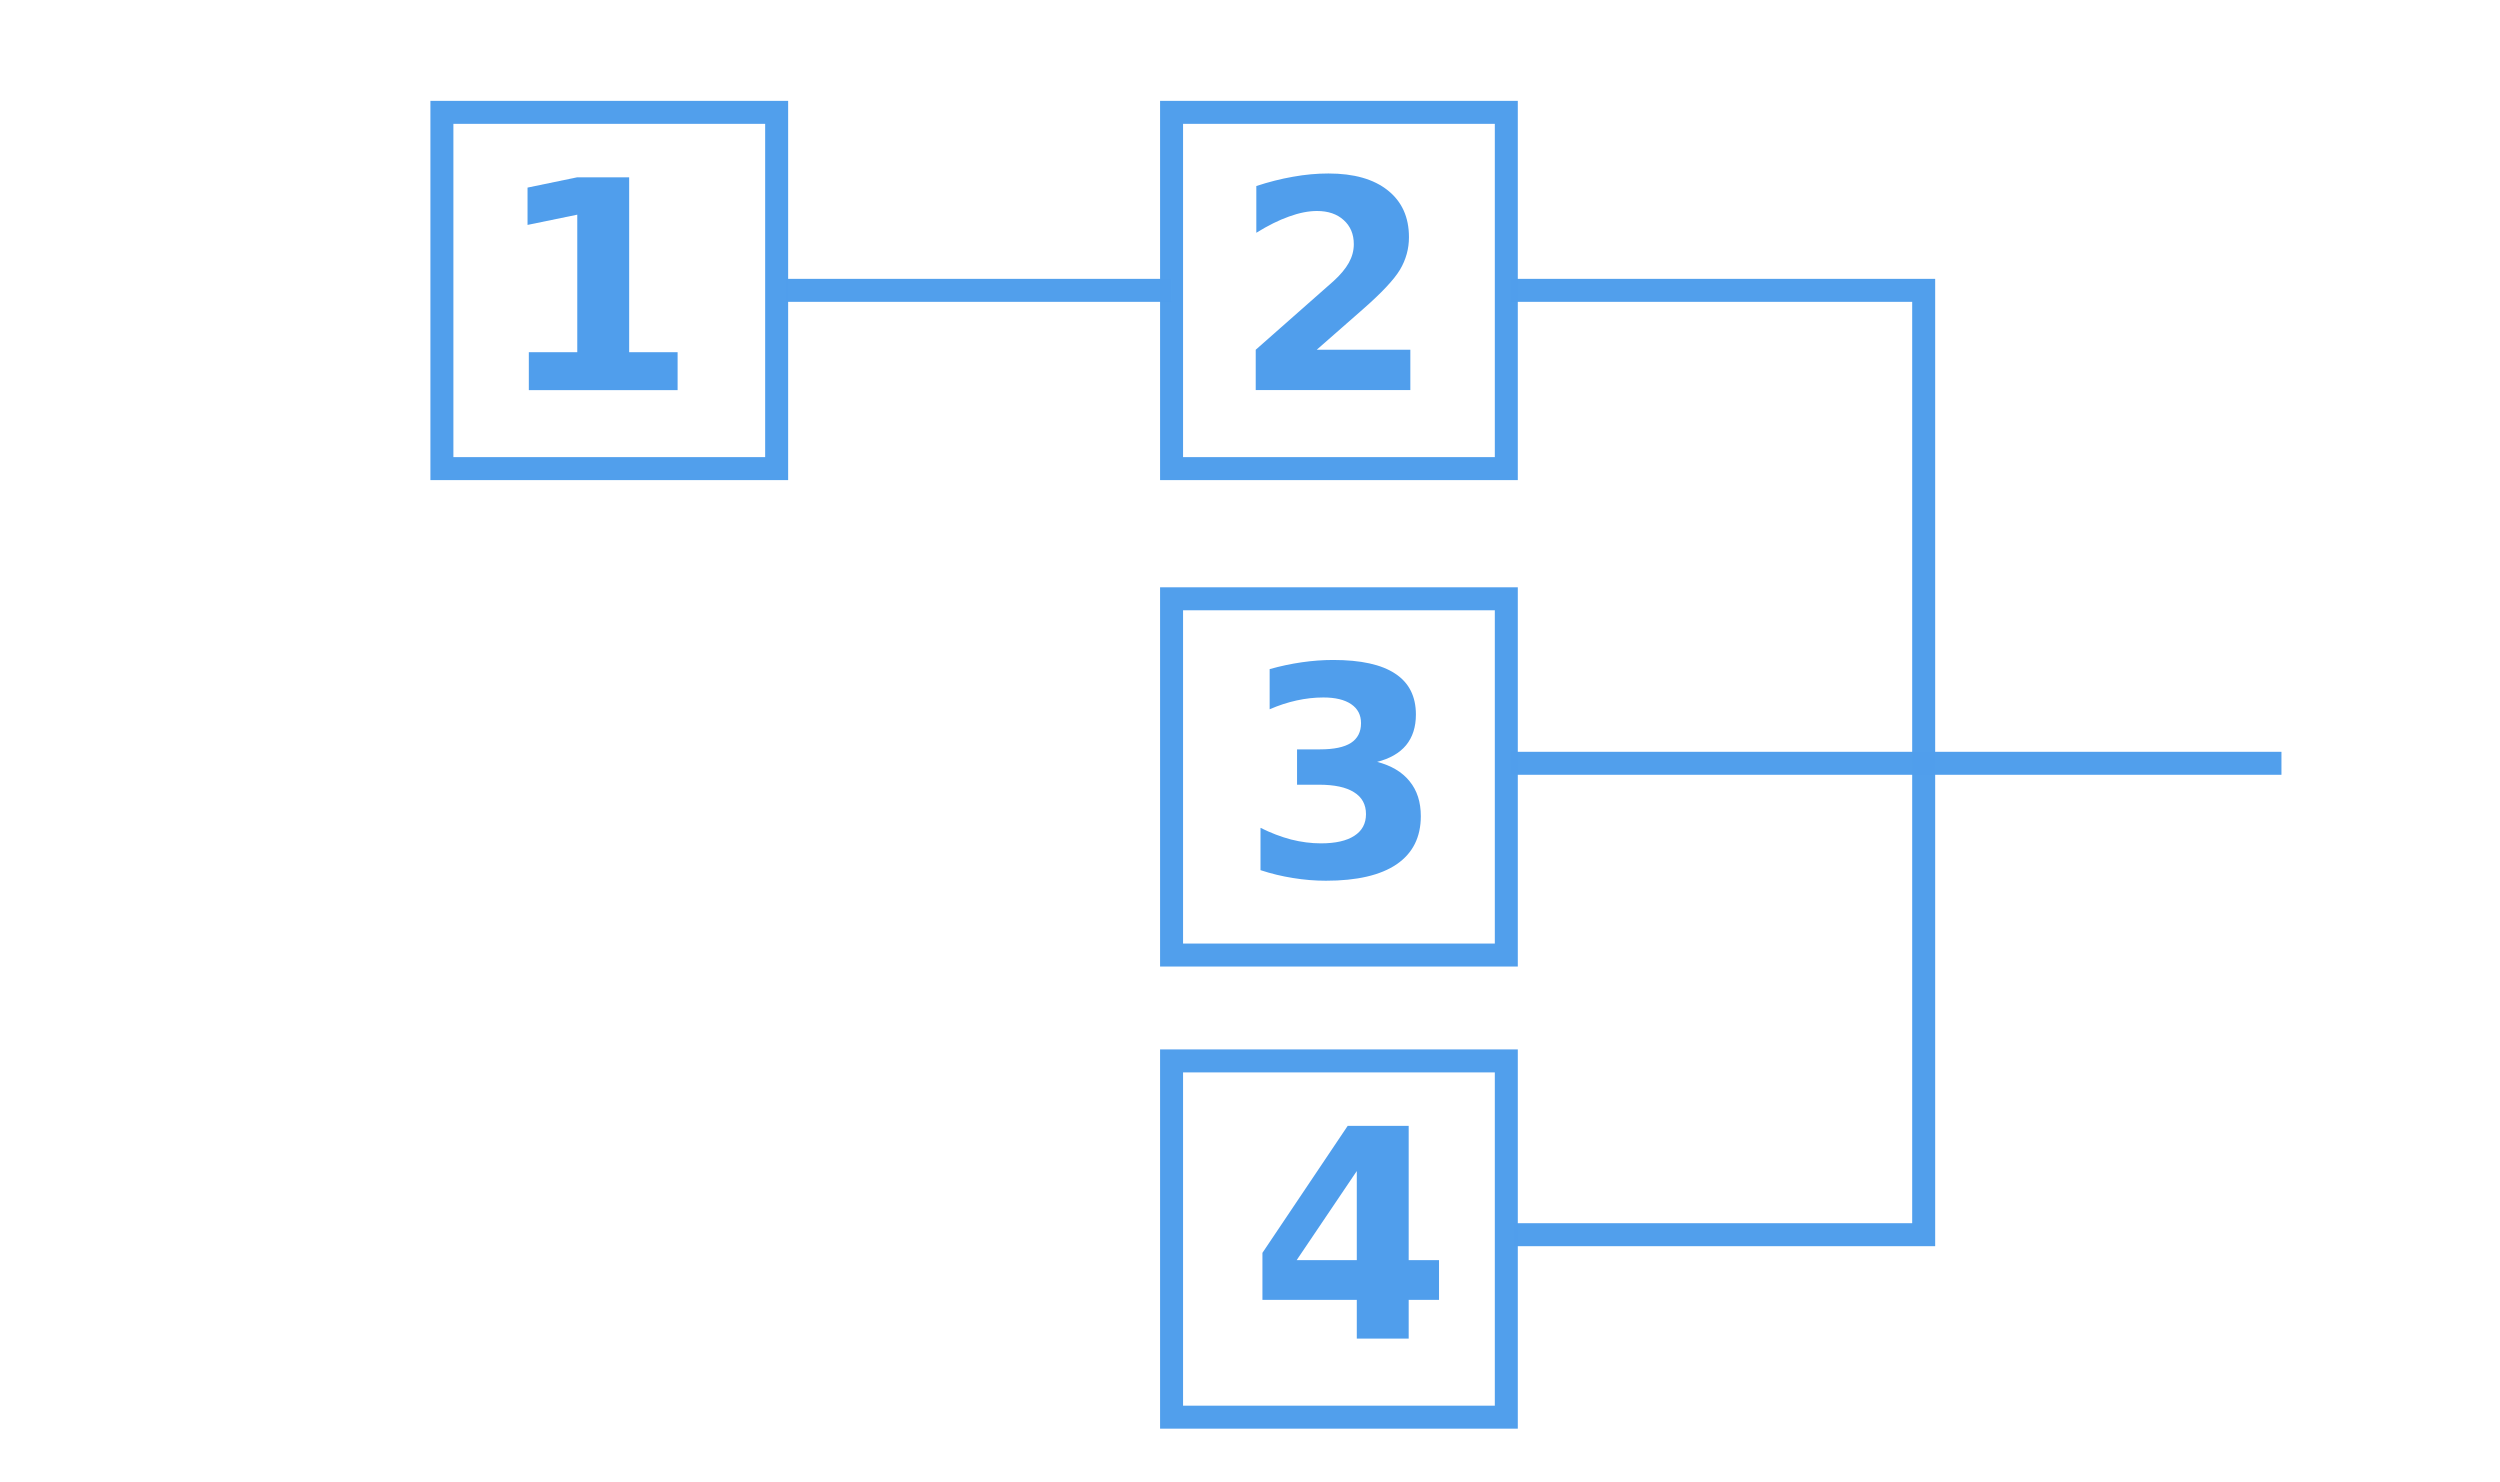
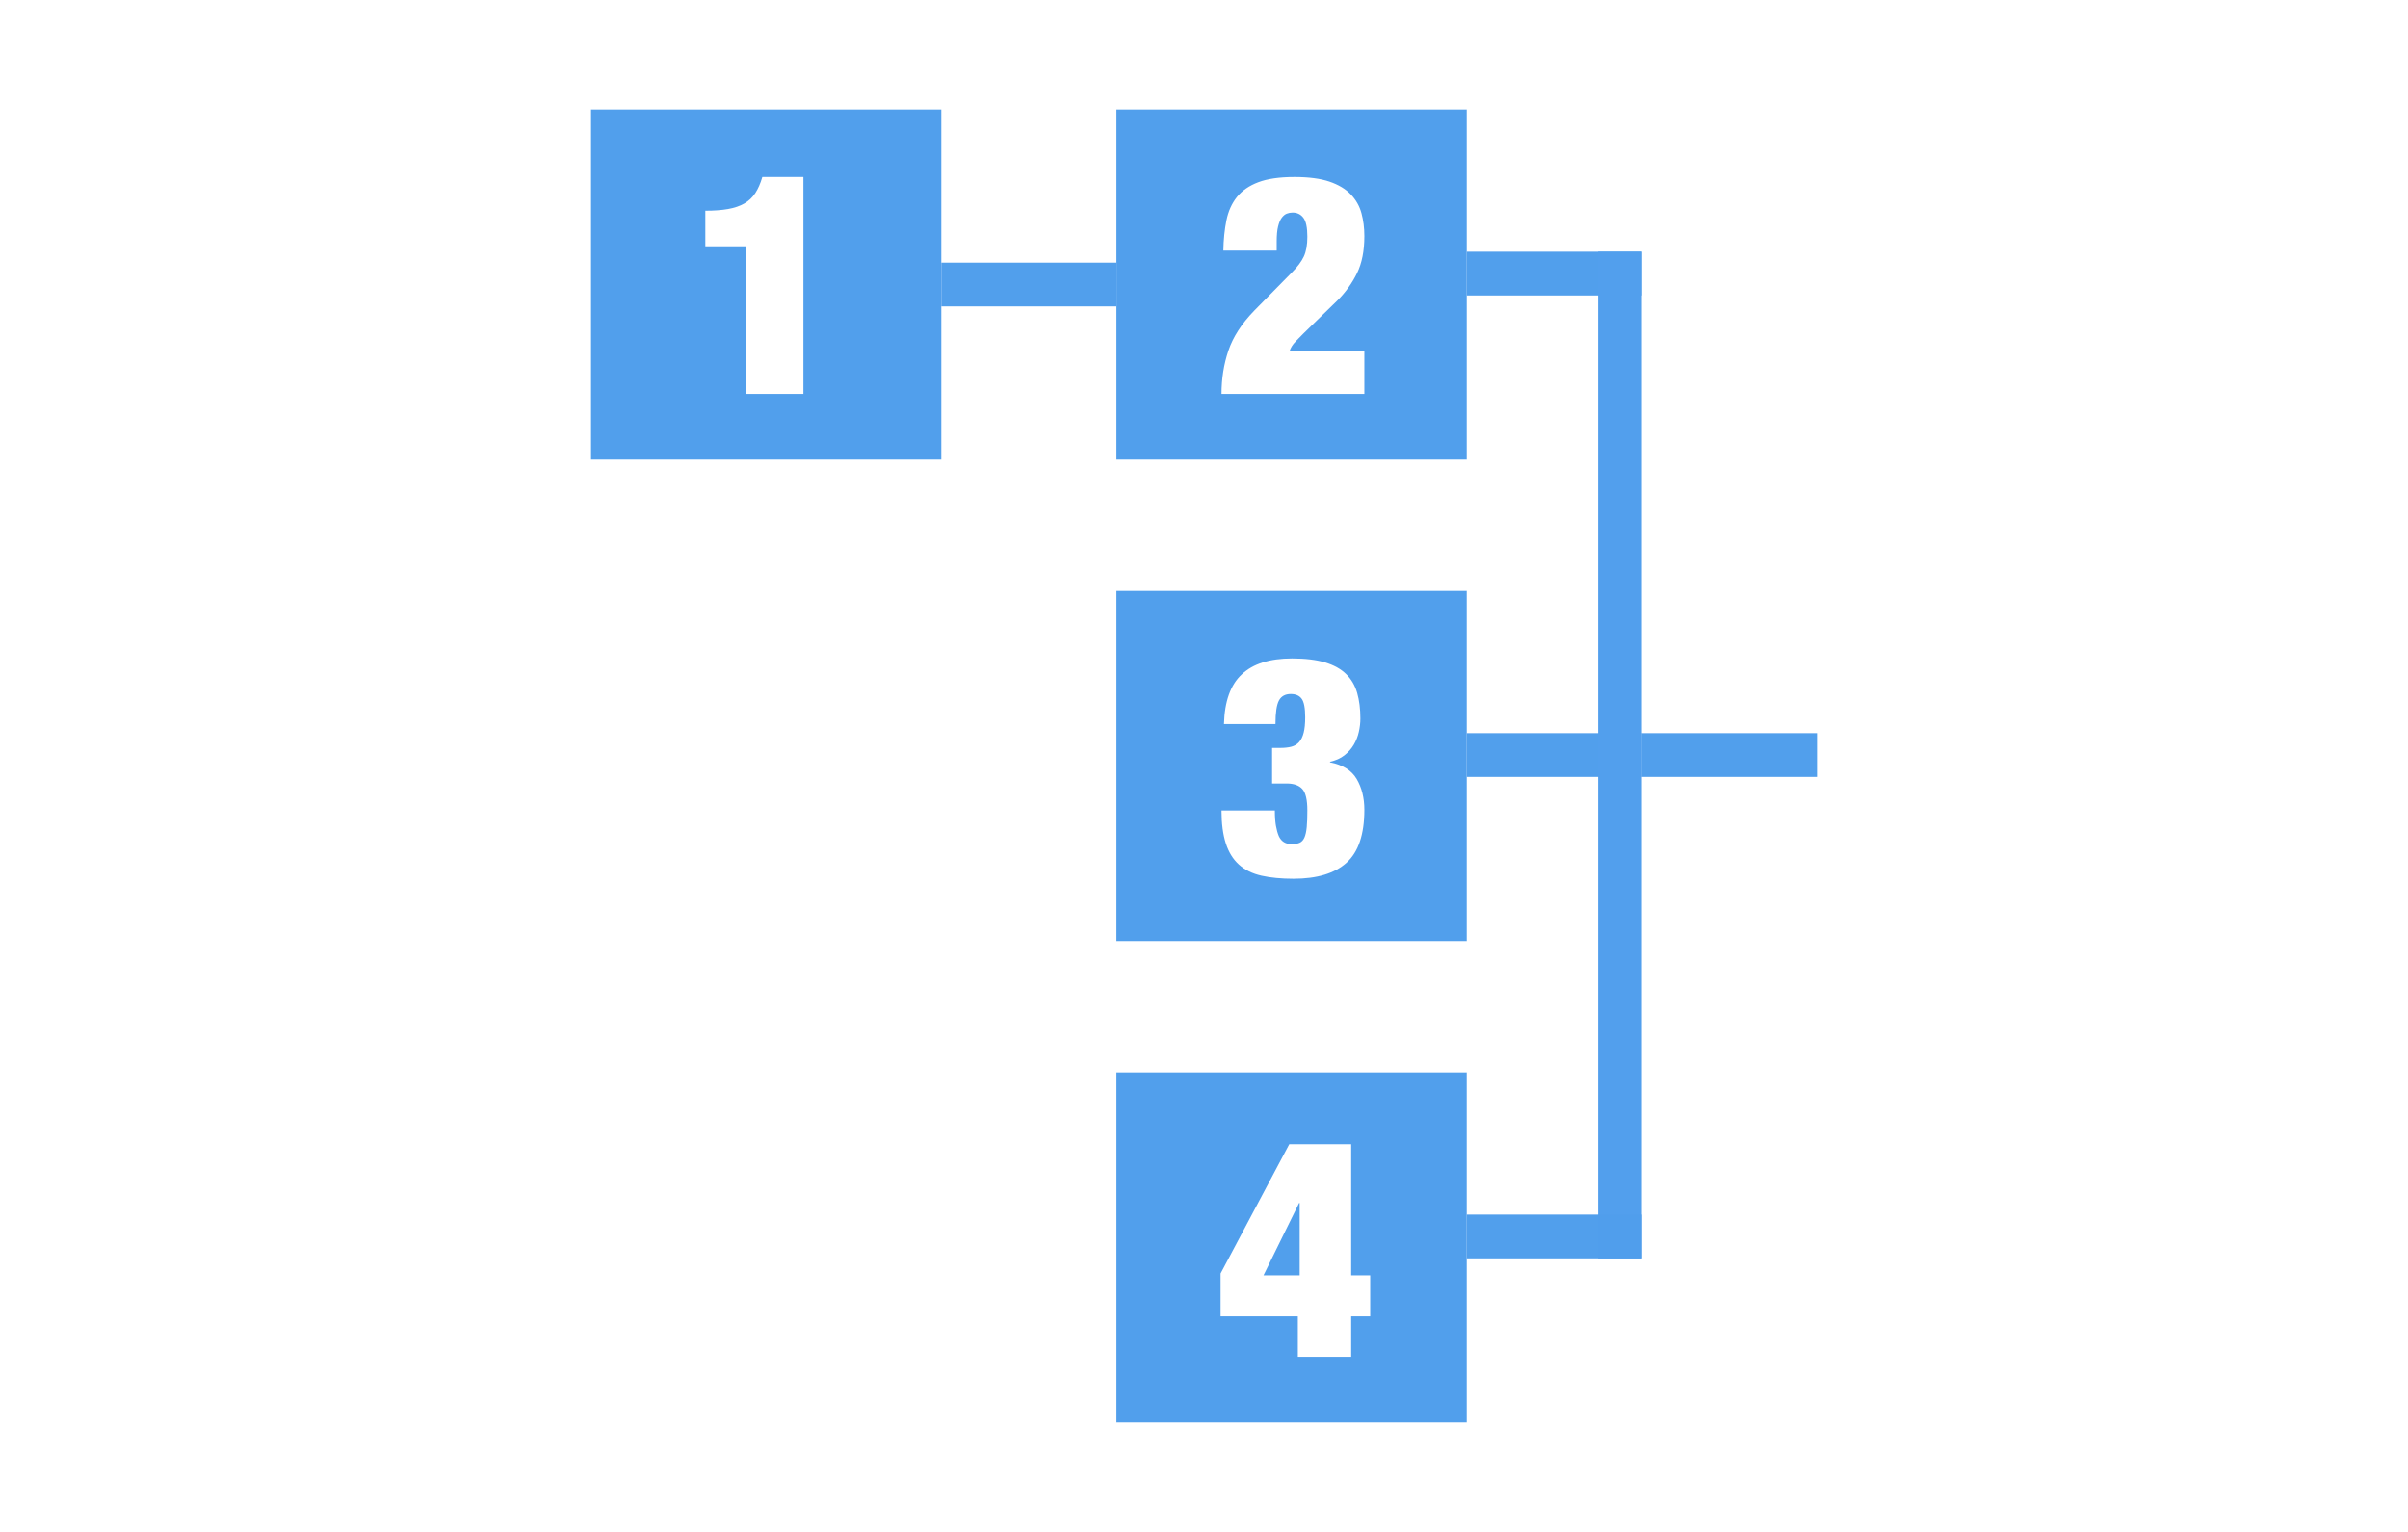
- <svg xmlns="http://www.w3.org/2000/svg" viewBox="0 0 54.392 32.243" version="1.1" id="svg10332">
-   <defs id="defs10326" />
-   <g id="layer1" transform="translate(-272.9169,-323.212)">
-     <g id="g4854" style="display:inline" transform="translate(220.6584,204.7875)">
-       <path id="path4850" style="font-style:normal;font-variant:normal;font-weight:bold;font-stretch:normal;font-size:6.35px;line-height:125%;font-family:'Noto Kufi Arabic';-inkscape-font-specification:'Noto Kufi Arabic, Bold';font-variant-ligatures:normal;font-variant-caps:normal;font-variant-numeric:normal;font-feature-settings:normal;text-align:start;letter-spacing:0px;word-spacing:0px;writing-mode:lr-tb;text-anchor:start;fill:#509eec;fill-opacity:1;stroke:none;stroke-width:0.265px;stroke-linecap:butt;stroke-linejoin:miter;stroke-opacity:1" d="m 63.764,126.087 h 1.054 v -2.992 l -1.082,0.223 v -0.812 l 1.076,-0.223 h 1.135 v 3.804 h 1.054 v 0.825 H 63.764 Z" />
-       <rect style="display:inline;opacity:0.99;fill:none;fill-opacity:1;stroke:#509eec;stroke-width:0.5;stroke-miterlimit:4;stroke-dasharray:none;stroke-opacity:1" id="rect4852" width="7.283" height="7.751" x="61.873" y="120.869" />
+ <svg xmlns="http://www.w3.org/2000/svg" width="110px" height="70px" viewBox="0 0 110 70" version="1.1">
+   <g id="Algorithm/6" stroke="none" stroke-width="1" fill="none" fill-rule="evenodd">
+     <g id="6" transform="translate(27, 5)">
+       <g id="Operators/Operator1" fill="#509EEC" opacity="0.99">
+         <g id="Operator1">
+           <path d="M16,0 L16,16 L0,16 L0,0 L16,0 Z M9.701,3.088 L7.825,3.088 C7.741,3.377 7.634,3.622 7.503,3.823 C7.372,4.024 7.204,4.182 6.999,4.299 C6.794,4.416 6.546,4.5 6.257,4.551 C5.968,4.602 5.622,4.628 5.221,4.628 L5.221,4.628 L5.221,6.252 L7.097,6.252 L7.097,13 L9.701,13 L9.701,3.088 Z" id="Combined-Shape" />
+         </g>
+       </g>
+       <g id="Operators/Line/Horizontal" transform="translate(16, 7.5)" opacity="0.99" stroke="#509EEC" stroke-width="2">
+         <path d="M0,0.5 L8,0.5" id="path4944-9" />
+       </g>
+       <g id="Operators/Operator2" transform="translate(24, 0)" fill="#509EEC" opacity="0.99">
+         <g id="Operator2">
+           <path d="M16,0 L16,16 L0,16 L0,0 L16,0 Z M8.133,3.088 C7.452,3.088 6.901,3.167 6.481,3.326 C6.061,3.485 5.734,3.711 5.501,4.005 C5.268,4.299 5.109,4.654 5.025,5.069 C4.941,5.484 4.894,5.944 4.885,6.448 L4.885,6.448 L7.321,6.448 L7.321,6.028 C7.321,5.748 7.342,5.522 7.384,5.349 C7.426,5.176 7.482,5.043 7.552,4.95 C7.622,4.857 7.699,4.794 7.783,4.761 C7.867,4.728 7.956,4.712 8.049,4.712 C8.254,4.712 8.418,4.791 8.539,4.95 C8.66,5.109 8.721,5.398 8.721,5.818 C8.721,6.191 8.667,6.492 8.56,6.721 C8.453,6.95 8.273,7.19 8.021,7.442 L8.021,7.442 L6.285,9.206 C5.716,9.794 5.326,10.398 5.116,11.019 C4.906,11.64 4.801,12.3 4.801,13 L4.801,13 L11.325,13 L11.325,11.04 L7.909,11.04 C7.956,10.891 8.047,10.746 8.182,10.606 C8.227,10.559 8.271,10.514 8.313,10.471 L8.313,10.471 L8.553,10.228 L10.093,8.73 C10.466,8.357 10.765,7.941 10.989,7.484 C11.213,7.027 11.325,6.462 11.325,5.79 C11.325,5.417 11.281,5.067 11.192,4.74 C11.103,4.413 10.94,4.126 10.702,3.879 C10.464,3.632 10.14,3.438 9.729,3.298 C9.318,3.158 8.786,3.088 8.133,3.088 Z" id="Combined-Shape" />
+         </g>
+       </g>
+       <g id="Operators/Operator3" transform="translate(24, 22)" fill="#509EEC" opacity="0.99">
+         <g id="Operator3">
+           <path d="M16,0 L16,16 L0,16 L0,0 L16,0 Z M8.021,3.088 C7.004,3.088 6.238,3.331 5.725,3.816 C5.212,4.292 4.941,5.048 4.913,6.084 L4.913,6.084 L7.265,6.084 C7.265,5.561 7.319,5.202 7.426,5.006 C7.533,4.81 7.713,4.712 7.965,4.712 C8.189,4.712 8.355,4.784 8.462,4.929 C8.569,5.074 8.623,5.356 8.623,5.776 C8.623,6.065 8.6,6.301 8.553,6.483 C8.506,6.665 8.436,6.807 8.343,6.91 C8.25,7.013 8.133,7.083 7.993,7.12 C7.853,7.157 7.685,7.176 7.489,7.176 L7.489,7.176 L7.111,7.176 L7.111,8.8 L7.769,8.8 C8.096,8.8 8.336,8.884 8.49,9.052 C8.644,9.22 8.721,9.547 8.721,10.032 C8.721,10.34 8.712,10.594 8.693,10.795 C8.674,10.996 8.639,11.154 8.588,11.271 C8.537,11.388 8.464,11.467 8.371,11.509 C8.278,11.551 8.156,11.572 8.007,11.572 C7.727,11.572 7.531,11.451 7.419,11.208 C7.363,11.077 7.319,10.919 7.286,10.732 C7.253,10.545 7.237,10.312 7.237,10.032 L7.237,10.032 L4.801,10.032 C4.801,10.629 4.866,11.131 4.997,11.537 C5.128,11.943 5.328,12.267 5.599,12.51 C5.87,12.753 6.213,12.921 6.628,13.014 C7.043,13.107 7.531,13.154 8.091,13.154 C9.164,13.154 9.972,12.909 10.513,12.419 C11.054,11.929 11.325,11.124 11.325,10.004 C11.325,9.463 11.208,8.994 10.975,8.597 C10.742,8.2 10.336,7.946 9.757,7.834 L9.757,7.834 L9.757,7.806 C10.018,7.75 10.238,7.652 10.415,7.512 C10.592,7.372 10.735,7.211 10.842,7.029 C10.949,6.847 11.026,6.651 11.073,6.441 C11.12,6.231 11.143,6.028 11.143,5.832 C11.143,5.393 11.094,5.004 10.996,4.663 C10.898,4.322 10.73,4.035 10.492,3.802 C10.254,3.569 9.934,3.391 9.533,3.27 C9.132,3.149 8.628,3.088 8.021,3.088 Z" id="Combined-Shape" />
+         </g>
+       </g>
+       <g id="Operators/Operator4" transform="translate(24, 44)" fill="#509EEC" opacity="0.99">
+         <g id="Operator4">
+           <path d="M16,0 L16,16 L0,16 L0,0 L16,0 Z M10.723,3.284 L7.895,3.284 L4.759,9.192 L4.759,11.152 L8.287,11.152 L8.287,13 L10.723,13 L10.723,11.152 L11.591,11.152 L11.591,9.276 L10.723,9.276 L10.723,3.284 Z M8.371,5.972 L8.371,9.276 L6.719,9.276 L8.343,5.972 L8.371,5.972 Z" id="Combined-Shape" />
+         </g>
+       </g>
+       <g id="Group" transform="translate(40, 7)" stroke-width="2">
+         <g id="Operators/Line/Horizontal" opacity="0.99" stroke="#509EEC">
+           <path d="M0,0.5 L8,0.5" id="path4944-9" />
+         </g>
+         <g id="Operators/Line/Horizontal" transform="translate(0, 22)" opacity="0.99" stroke="#509EEC">
+           <path d="M0,0.5 L8,0.5" id="path4944-9" />
+         </g>
+         <g id="Operators/Line/Horizontal" transform="translate(8, 22)" opacity="0.99" stroke="#509EEC">
+           <path d="M0,0.5 L8,0.5" id="path4944-9" />
+         </g>
+         <g id="Operators/Line/Vertical3" transform="translate(6.5, 0.5)" stroke="#529FED" stroke-linecap="square">
+           <path d="M0.5,0 L0.5,44" id="Line" />
+         </g>
+         <g id="Operators/Line/Horizontal" transform="translate(0, 44)" opacity="0.99" stroke="#509EEC">
+           <path d="M0,0.5 L8,0.5" id="path4944-9" />
+         </g>
+       </g>
    </g>
-     <g id="g4860" style="display:inline" transform="translate(223.8334,204.7875)">
-       <path id="path4856" style="font-style:normal;font-variant:normal;font-weight:bold;font-stretch:normal;font-size:6.35px;line-height:125%;font-family:'Noto Kufi Arabic';-inkscape-font-specification:'Noto Kufi Arabic, Bold';font-variant-ligatures:normal;font-variant-caps:normal;font-variant-numeric:normal;font-feature-settings:normal;text-align:start;letter-spacing:0px;word-spacing:0px;writing-mode:lr-tb;text-anchor:start;fill:#509eec;fill-opacity:1;stroke:none;stroke-width:0.265px;stroke-linecap:butt;stroke-linejoin:miter;stroke-opacity:1" d="m 77.731,126.034 h 2.037 v 0.877 H 76.404 v -0.877 l 1.69,-1.491 q 0.226,-0.205 0.335,-0.4 0.109,-0.195 0.109,-0.406 0,-0.326 -0.22,-0.524 -0.217,-0.198 -0.58,-0.198 -0.279,0 -0.611,0.121 -0.332,0.118 -0.71,0.353 v -1.017 q 0.403,-0.133 0.797,-0.202 0.394,-0.071 0.772,-0.071 0.831,0 1.29,0.366 0.462,0.366 0.462,1.02 0,0.378 -0.195,0.707 -0.195,0.326 -0.822,0.874 z" />
-       <rect y="120.869" x="74.573" height="7.751" width="7.283" id="rect4858" style="display:inline;opacity:0.99;fill:none;fill-opacity:1;stroke:#509eec;stroke-width:0.5;stroke-miterlimit:4;stroke-dasharray:none;stroke-opacity:1" />
-     </g>
-     <g id="g4866" style="display:inline" transform="translate(211.1334,215.3708)">
-       <path id="path4862" style="font-style:normal;font-variant:normal;font-weight:bold;font-stretch:normal;font-size:6.35px;line-height:125%;font-family:'Noto Kufi Arabic';-inkscape-font-specification:'Noto Kufi Arabic, Bold';font-variant-ligatures:normal;font-variant-caps:normal;font-variant-numeric:normal;font-feature-settings:normal;text-align:start;letter-spacing:0px;word-spacing:0px;writing-mode:lr-tb;text-anchor:start;fill:#509eec;fill-opacity:1;stroke:none;stroke-width:0.265px;stroke-linecap:butt;stroke-linejoin:miter;stroke-opacity:1" d="m 91.741,124.416 q 0.468,0.121 0.71,0.422 0.245,0.298 0.245,0.76 0,0.688 -0.527,1.048 -0.527,0.357 -1.538,0.357 -0.357,0 -0.716,-0.059 -0.357,-0.056 -0.707,-0.171 v -0.921 q 0.335,0.167 0.664,0.254 0.332,0.084 0.651,0.084 0.474,0 0.726,-0.164 0.254,-0.164 0.254,-0.471 0,-0.316 -0.26,-0.477 -0.257,-0.164 -0.763,-0.164 h -0.477 v -0.769 h 0.502 q 0.45,0 0.67,-0.14 0.22,-0.143 0.22,-0.431 0,-0.267 -0.214,-0.412 -0.214,-0.146 -0.605,-0.146 -0.288,0 -0.583,0.065 -0.295,0.065 -0.586,0.192 v -0.874 q 0.353,-0.099 0.701,-0.149 0.347,-0.05 0.682,-0.05 0.902,0 1.349,0.298 0.45,0.295 0.45,0.89 0,0.406 -0.214,0.667 -0.214,0.257 -0.633,0.363 z" />
-       <rect style="display:inline;opacity:0.99;fill:none;fill-opacity:1;stroke:#509eec;stroke-width:0.5;stroke-miterlimit:4;stroke-dasharray:none;stroke-opacity:1" id="rect4864" width="7.283" height="7.751" x="87.273" y="120.869" />
-     </g>
-     <g id="g4872" style="display:inline" transform="translate(198.4334,225.425)">
-       <path id="path4868" style="font-style:normal;font-variant:normal;font-weight:bold;font-stretch:normal;font-size:6.35px;line-height:125%;font-family:'Noto Kufi Arabic';-inkscape-font-specification:'Noto Kufi Arabic, Bold';font-variant-ligatures:normal;font-variant-caps:normal;font-variant-numeric:normal;font-feature-settings:normal;text-align:start;letter-spacing:0px;word-spacing:0px;writing-mode:lr-tb;text-anchor:start;fill:#509eec;fill-opacity:1;stroke:none;stroke-width:0.265px;stroke-linecap:butt;stroke-linejoin:miter;stroke-opacity:1" d="m 104.003,123.265 -1.308,1.938 h 1.308 z m -0.198,-0.983 h 1.327 v 2.921 h 0.66 v 0.865 h -0.66 v 0.843 h -1.129 v -0.843 h -2.053 v -1.023 z" />
-       <rect y="120.869" x="99.973" height="7.751" width="7.283" id="rect4870" style="display:inline;opacity:0.99;fill:none;fill-opacity:1;stroke:#509eec;stroke-width:0.5;stroke-miterlimit:4;stroke-dasharray:none;stroke-opacity:1" />
-     </g>
-     <path id="path4874" d="m 290.014,329.529 h 8.386" style="display:inline;opacity:0.99;vector-effect:none;fill:none;fill-opacity:1;fill-rule:evenodd;stroke:#509eec;stroke-width:0.5;stroke-linecap:butt;stroke-linejoin:miter;stroke-miterlimit:4;stroke-dasharray:none;stroke-dashoffset:0;stroke-opacity:1" />
-     <path id="path4876" d="m 305.783,339.819 h 16.771" style="display:inline;opacity:0.99;vector-effect:none;fill:none;fill-opacity:1;fill-rule:evenodd;stroke:#509eec;stroke-width:0.5;stroke-linecap:butt;stroke-linejoin:miter;stroke-miterlimit:4;stroke-dasharray:none;stroke-dashoffset:0;stroke-opacity:1" />
-     <path id="path4878" d="m 305.783,329.529 h 8.987 v 20.546 h -8.92" style="display:inline;opacity:0.99;vector-effect:none;fill:none;fill-opacity:1;fill-rule:evenodd;stroke:#509eec;stroke-width:0.5;stroke-linecap:butt;stroke-linejoin:miter;stroke-miterlimit:4;stroke-dasharray:none;stroke-dashoffset:0;stroke-opacity:1" />
  </g>
</svg>
